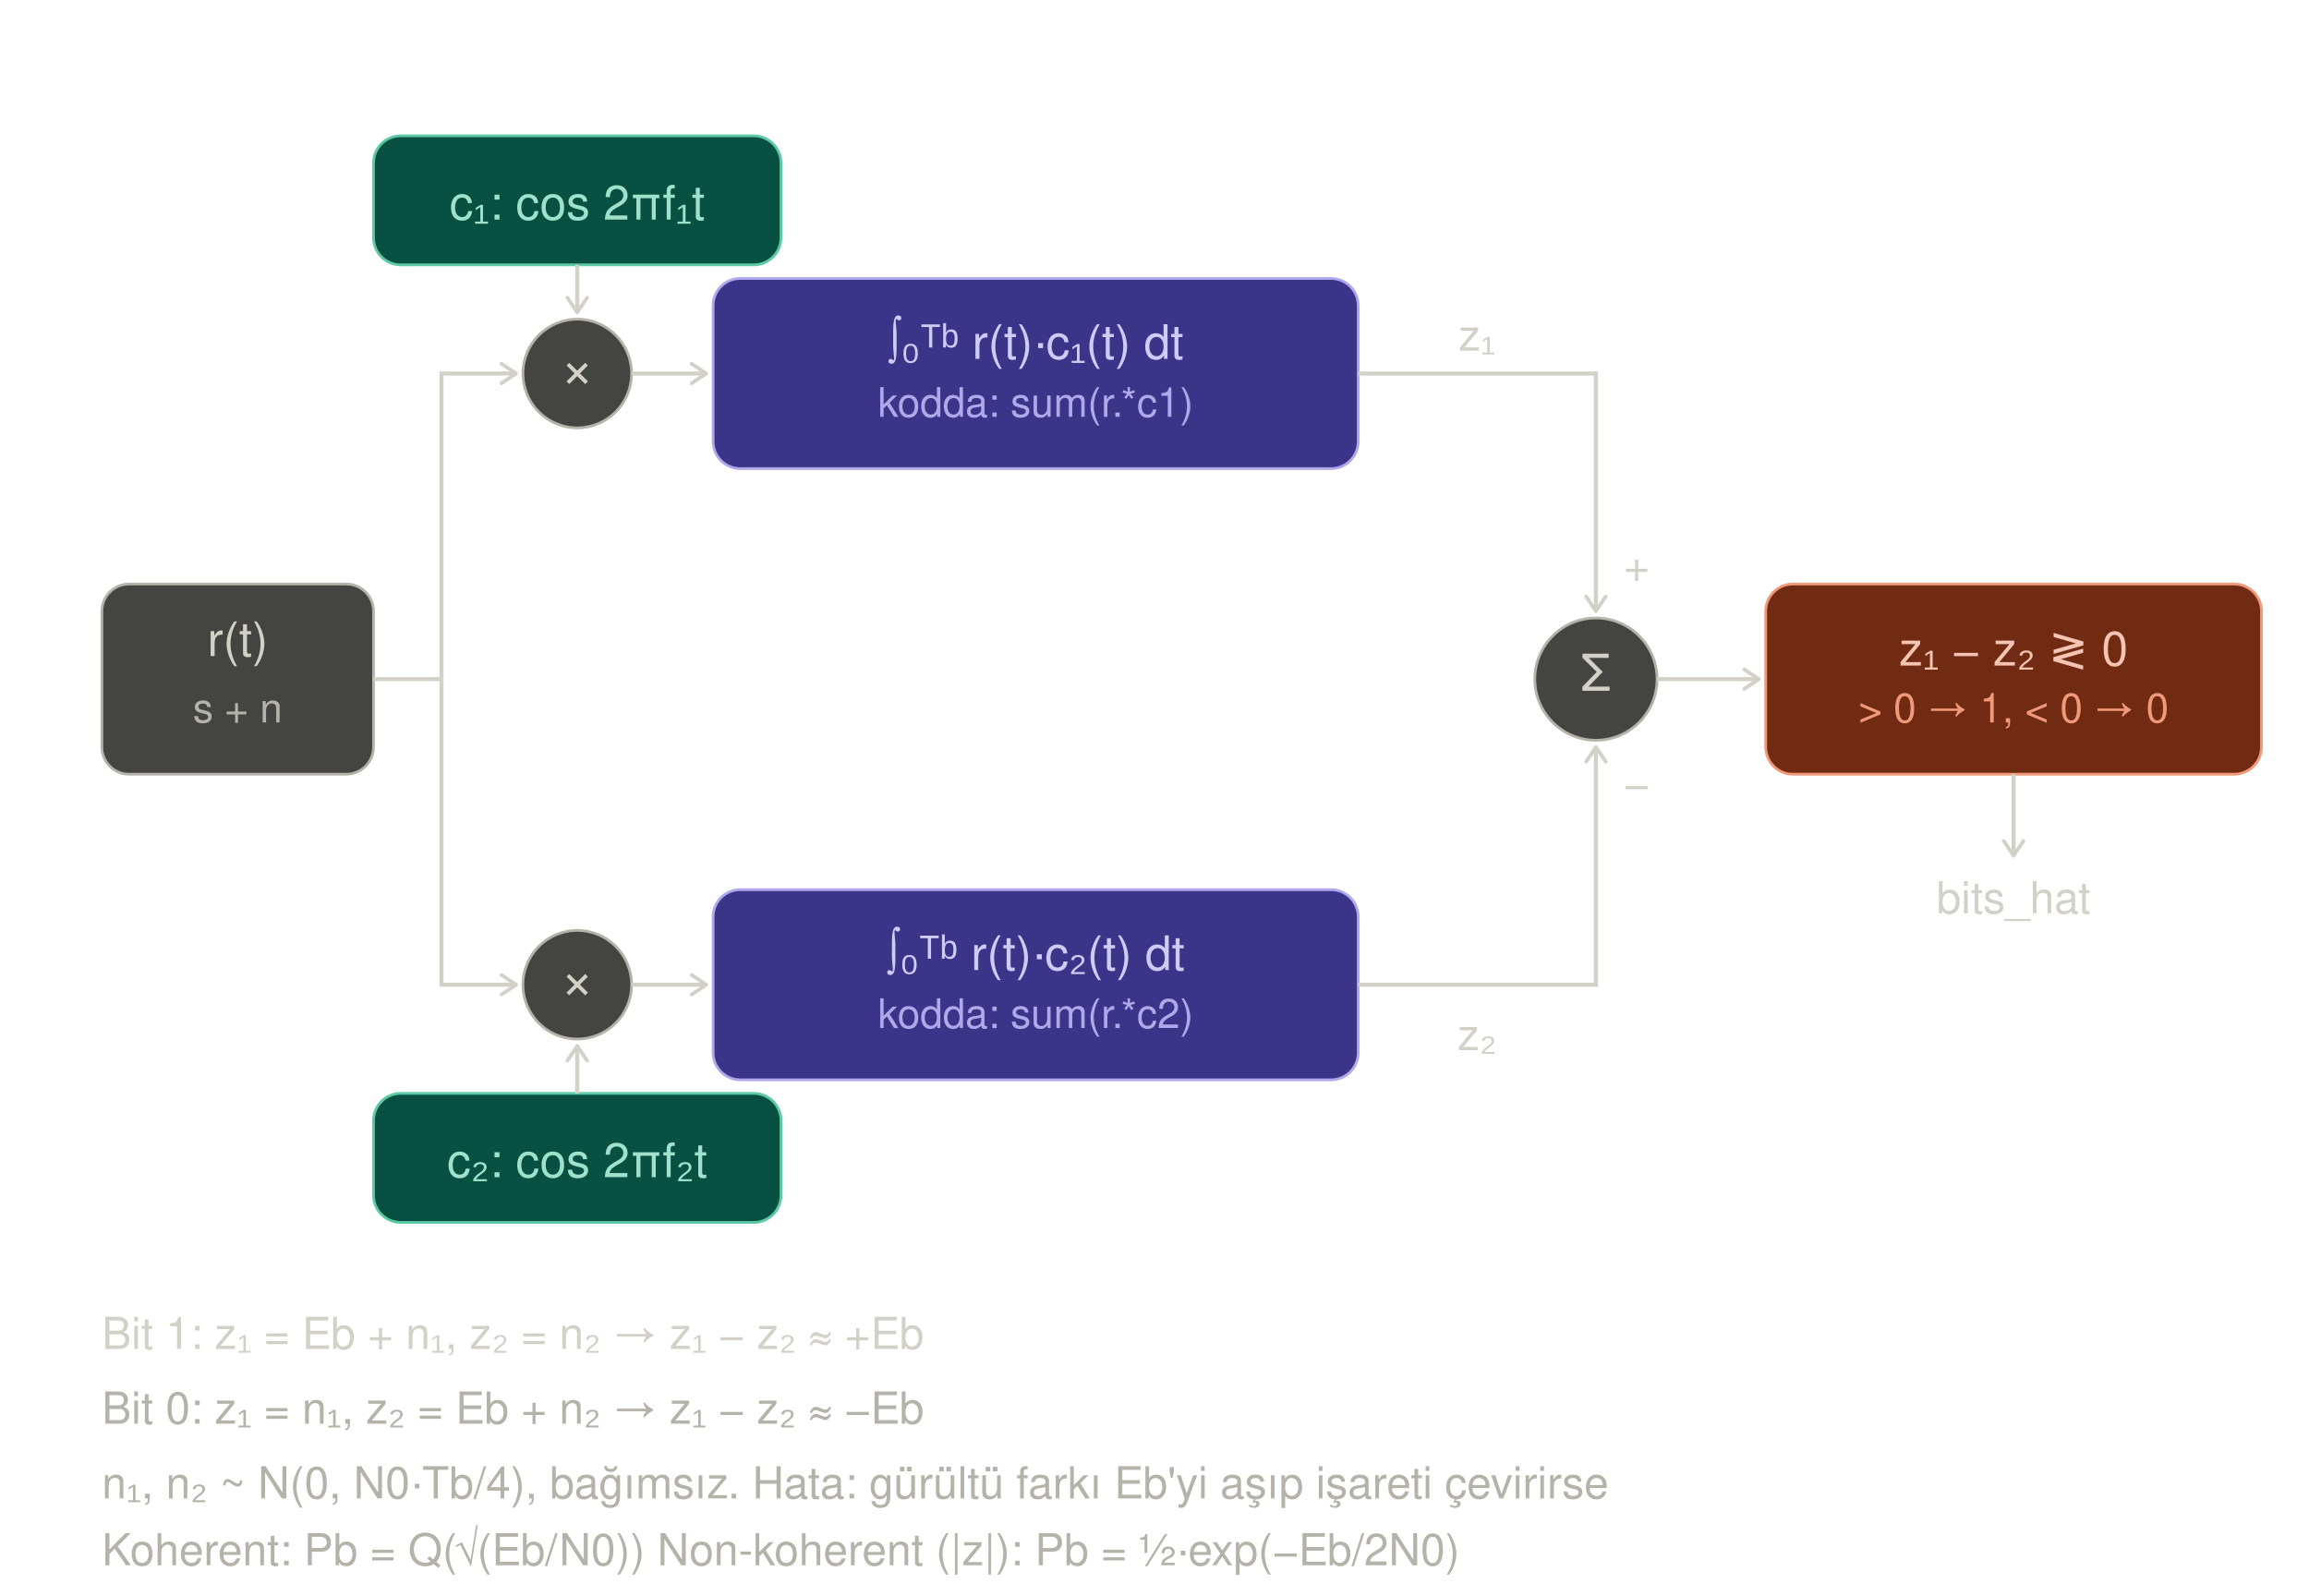
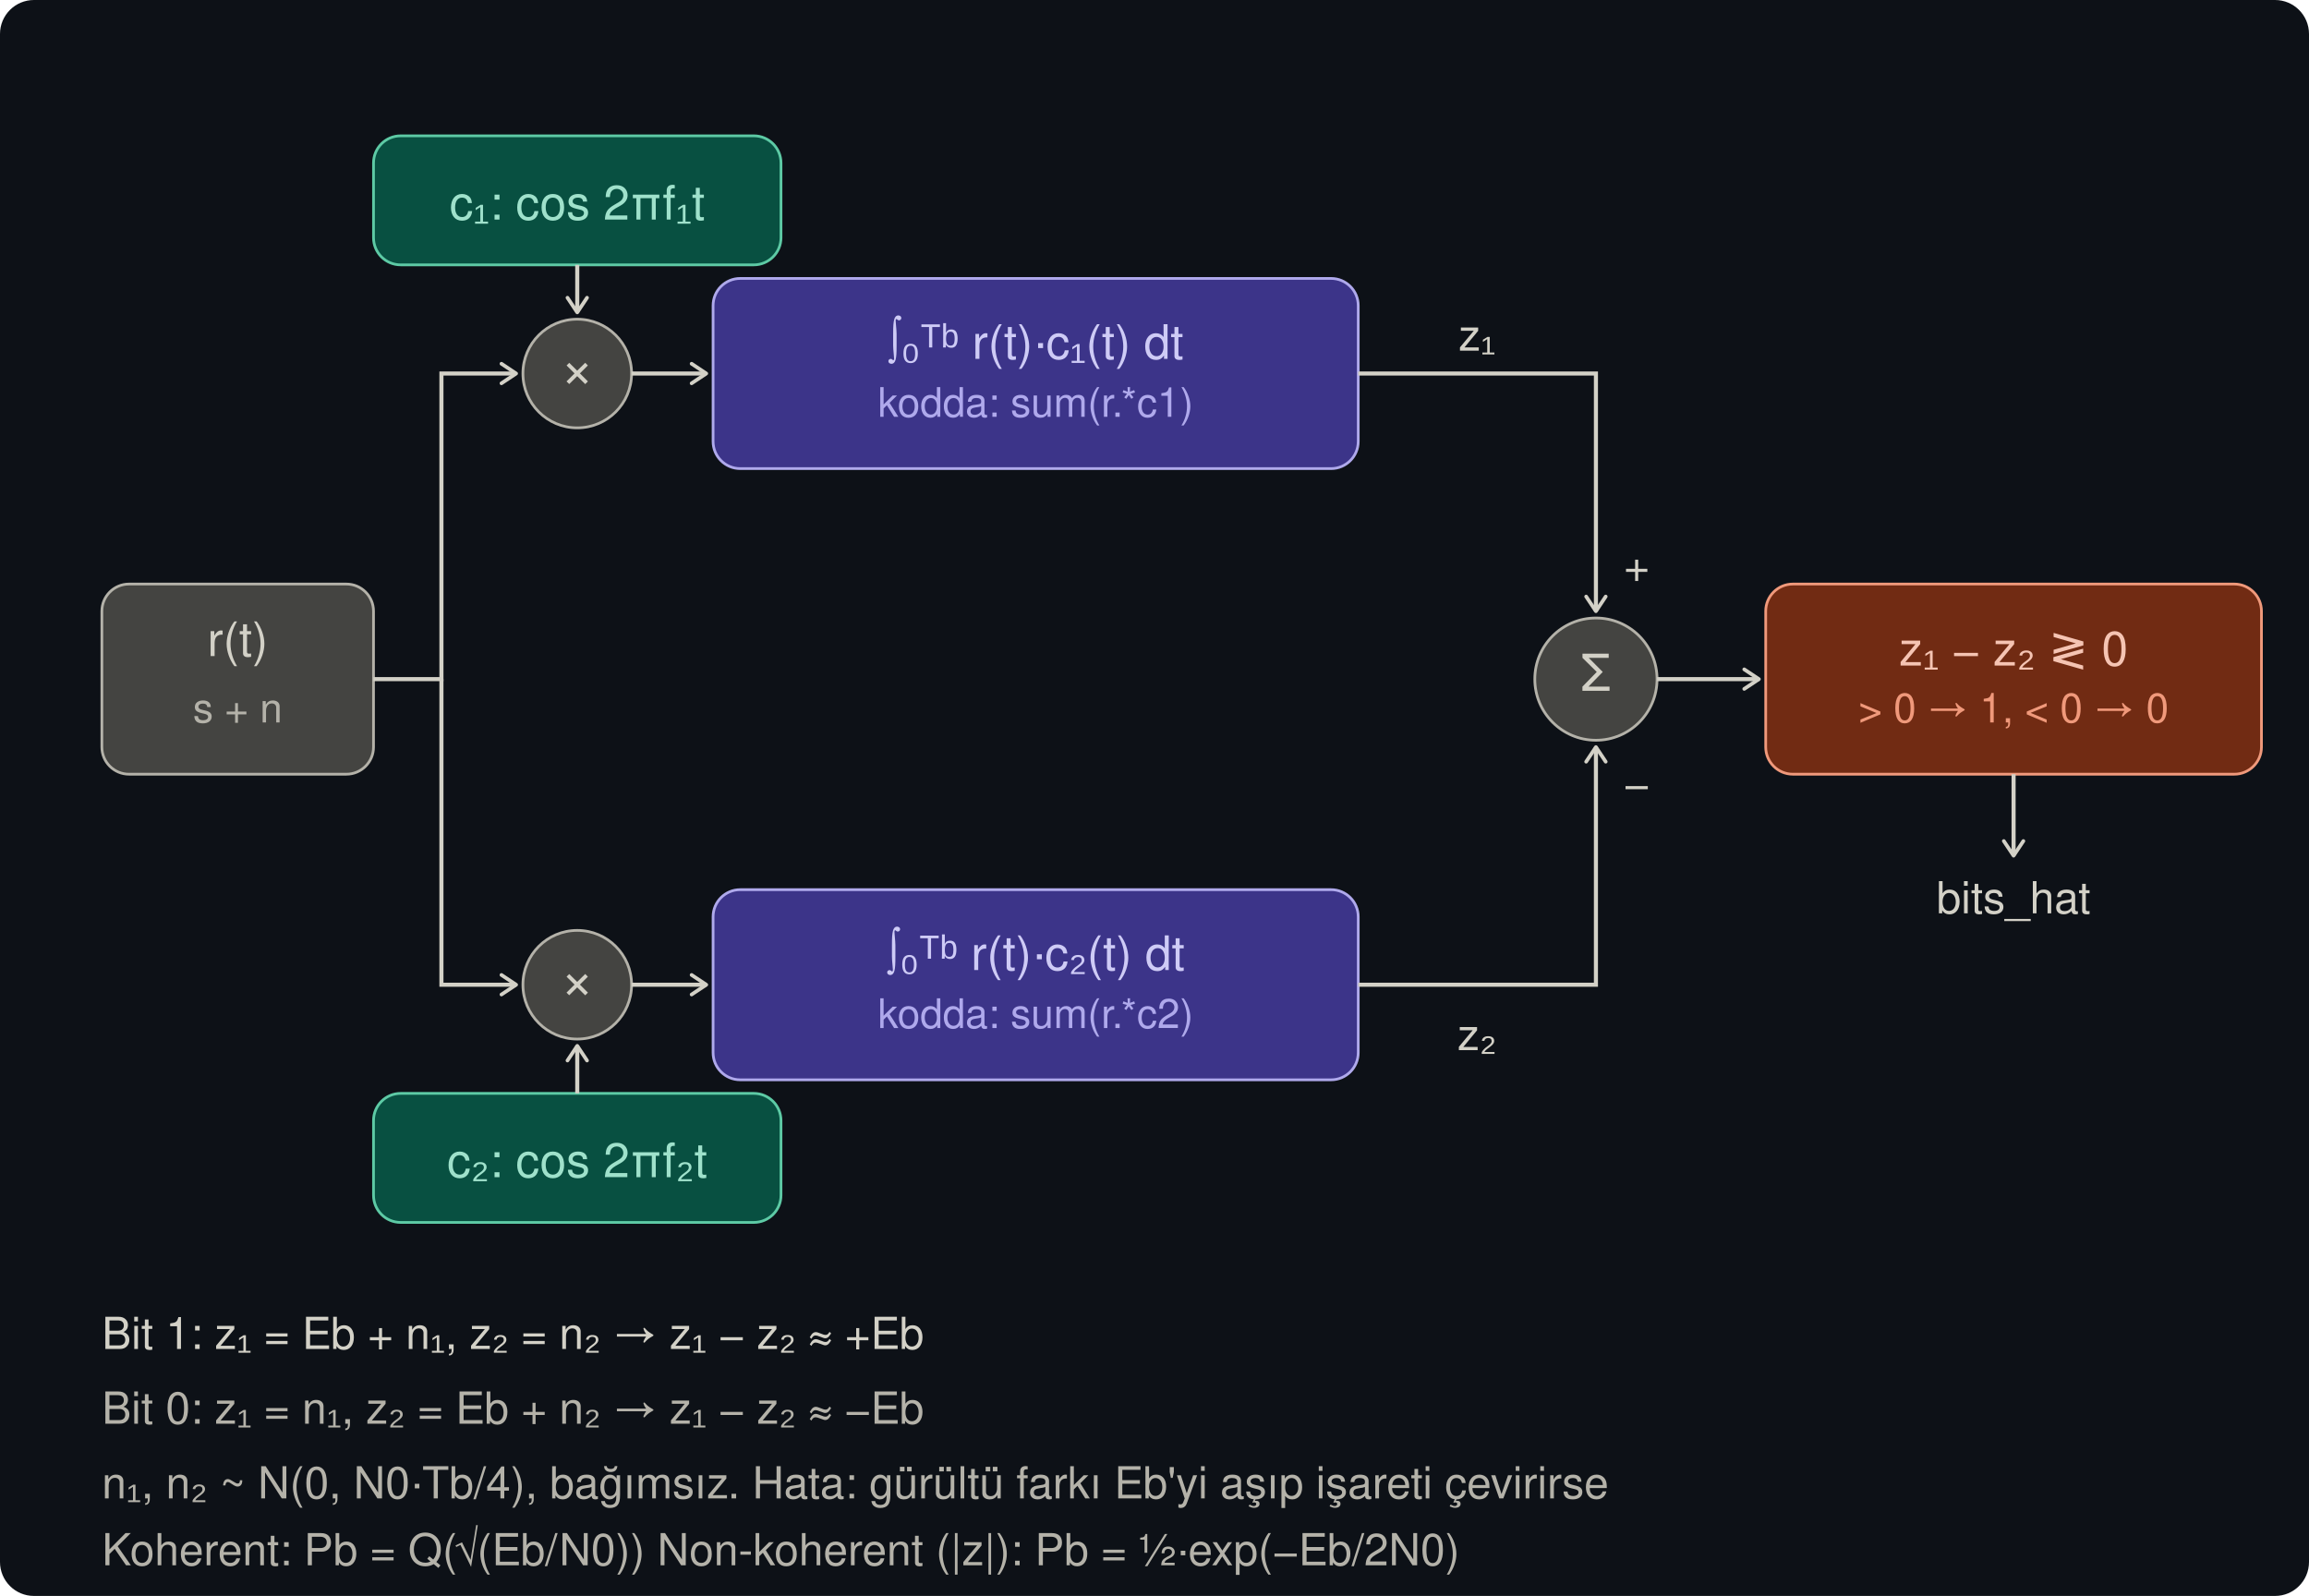
<svg xmlns="http://www.w3.org/2000/svg" width="680" height="470" viewBox="0 0 680 470" role="img" font-family="Helvetica, Arial, sans-serif">
  <defs>
    <marker id="arrow" viewBox="0 0 10 10" refX="8" refY="5" markerWidth="6" markerHeight="6" orient="auto-start-reverse">
      <path d="M2 1L8 5L2 9" fill="none" stroke="#D3D1C7" stroke-width="1.5" stroke-linecap="round" stroke-linejoin="round" />
    </marker>
  </defs>
+   <rect x="0" y="0" width="680" height="470" fill="#0d1117" rx="10" />
  <rect x="30" y="172" width="80" height="56" rx="8" fill="#444441" stroke="#B4B2A9" stroke-width="0.8" />
  <text x="70.0" y="190.0" font-size="14" font-weight="500" fill="#D3D1C7" text-anchor="middle" dominant-baseline="central">r(t)</text>
  <text x="70.0" y="210.0" font-size="12" font-weight="400" fill="#B4B2A9" text-anchor="middle" dominant-baseline="central">s + n</text>
  <path d="M110 200 L130 200 L130 110 L152 110" fill="none" stroke="#D3D1C7" stroke-width="1.2" marker-end="url(#arrow)" />
  <path d="M130 200 L130 290 L152 290" fill="none" stroke="#D3D1C7" stroke-width="1.2" marker-end="url(#arrow)" />
  <rect x="110" y="40" width="120" height="38" rx="8" fill="#085041" stroke="#5DCAA5" stroke-width="0.8" />
  <text x="170.0" y="59.0" font-size="14" font-weight="500" fill="#9FE1CB" text-anchor="middle" dominant-baseline="central">c₁: cos 2πf₁t</text>
  <path d="M170 78 L170 92" fill="none" stroke="#D3D1C7" stroke-width="1.2" marker-end="url(#arrow)" />
  <rect x="110" y="322" width="120" height="38" rx="8" fill="#085041" stroke="#5DCAA5" stroke-width="0.8" />
  <text x="170.0" y="341.0" font-size="14" font-weight="500" fill="#9FE1CB" text-anchor="middle" dominant-baseline="central">c₂: cos 2πf₂t</text>
  <path d="M170 322 L170 308" fill="none" stroke="#D3D1C7" stroke-width="1.2" marker-end="url(#arrow)" />
  <circle cx="170" cy="110" r="16" fill="#444441" stroke="#B4B2A9" stroke-width="0.8" />
  <text x="170" y="110" font-size="16" font-weight="400" fill="#D3D1C7" text-anchor="middle" dominant-baseline="central">×</text>
  <circle cx="170" cy="290" r="16" fill="#444441" stroke="#B4B2A9" stroke-width="0.8" />
  <text x="170" y="290" font-size="16" font-weight="400" fill="#D3D1C7" text-anchor="middle" dominant-baseline="central">×</text>
  <path d="M186 110 L208 110" fill="none" stroke="#D3D1C7" stroke-width="1.2" marker-end="url(#arrow)" />
  <path d="M186 290 L208 290" fill="none" stroke="#D3D1C7" stroke-width="1.2" marker-end="url(#arrow)" />
  <rect x="210" y="82" width="190" height="56" rx="8" fill="#3C3489" stroke="#AFA9EC" stroke-width="0.8" />
  <text x="305.0" y="100.0" font-size="14" font-weight="500" fill="#CECBF6" text-anchor="middle" dominant-baseline="central">∫₀ᵀᵇ r(t)·c₁(t) dt</text>
  <text x="305.0" y="120.0" font-size="12" font-weight="400" fill="#AFA9EC" text-anchor="middle" dominant-baseline="central">kodda: sum(r.*c1)</text>
  <rect x="210" y="262" width="190" height="56" rx="8" fill="#3C3489" stroke="#AFA9EC" stroke-width="0.8" />
  <text x="305.0" y="280.0" font-size="14" font-weight="500" fill="#CECBF6" text-anchor="middle" dominant-baseline="central">∫₀ᵀᵇ r(t)·c₂(t) dt</text>
  <text x="305.0" y="300.0" font-size="12" font-weight="400" fill="#AFA9EC" text-anchor="middle" dominant-baseline="central">kodda: sum(r.*c2)</text>
  <path d="M400 110 L470 110 L470 180" fill="none" stroke="#D3D1C7" stroke-width="1.2" marker-end="url(#arrow)" />
  <path d="M400 290 L470 290 L470 220" fill="none" stroke="#D3D1C7" stroke-width="1.2" marker-end="url(#arrow)" />
  <text x="435" y="98" font-size="13" font-weight="500" fill="#D3D1C7" text-anchor="middle" dominant-baseline="central">z₁</text>
  <text x="435" y="304" font-size="13" font-weight="500" fill="#D3D1C7" text-anchor="middle" dominant-baseline="central">z₂</text>
  <text x="482" y="168" font-size="13" font-weight="400" fill="#D3D1C7" text-anchor="middle" dominant-baseline="central">+</text>
  <text x="482" y="232" font-size="13" font-weight="400" fill="#D3D1C7" text-anchor="middle" dominant-baseline="central">−</text>
  <circle cx="470" cy="200" r="18" fill="#444441" stroke="#B4B2A9" stroke-width="0.8" />
  <text x="470" y="200" font-size="15" font-weight="400" fill="#D3D1C7" text-anchor="middle" dominant-baseline="central">Σ</text>
  <path d="M488 200 L518 200" fill="none" stroke="#D3D1C7" stroke-width="1.2" marker-end="url(#arrow)" />
  <rect x="520" y="172" width="146" height="56" rx="8" fill="#712B13" stroke="#F0997B" stroke-width="0.8" />
  <text x="593.0" y="190.0" font-size="14" font-weight="500" fill="#F5C4B3" text-anchor="middle" dominant-baseline="central">z₁ − z₂ ≷ 0</text>
  <text x="593.0" y="210.0" font-size="12" font-weight="400" fill="#F0997B" text-anchor="middle" dominant-baseline="central">&gt; 0 → 1,  &lt; 0 → 0</text>
  <path d="M593 228 L593 252" fill="none" stroke="#D3D1C7" stroke-width="1.2" marker-end="url(#arrow)" />
  <text x="593" y="266" font-size="13" font-weight="500" fill="#D3D1C7" text-anchor="middle" dominant-baseline="central">bits_hat</text>
  <text x="30" y="392" font-size="13" font-weight="400" fill="#D3D1C7" text-anchor="start" dominant-baseline="central">Bit 1:  z₁ = Eb + n₁,  z₂ = n₂   →   z₁ − z₂ ≈ +Eb</text>
  <text x="30" y="414" font-size="13" font-weight="400" fill="#B4B2A9" text-anchor="start" dominant-baseline="central">Bit 0:  z₁ = n₁,  z₂ = Eb + n₂   →   z₁ − z₂ ≈ −Eb</text>
  <text x="30" y="436" font-size="13" font-weight="400" fill="#B4B2A9" text-anchor="start" dominant-baseline="central">n₁, n₂ ~ N(0, N0·Tb/4), bağımsız. Hata: gürültü farkı Eb'yi aşıp işareti çevirirse</text>
  <text x="30" y="458" font-size="13" font-weight="400" fill="#B4B2A9" text-anchor="start" dominant-baseline="central">Koherent: Pb = Q(√(Eb/N0))      Non-koherent (|z|): Pb = ½·exp(−Eb/2N0)</text>
</svg>
